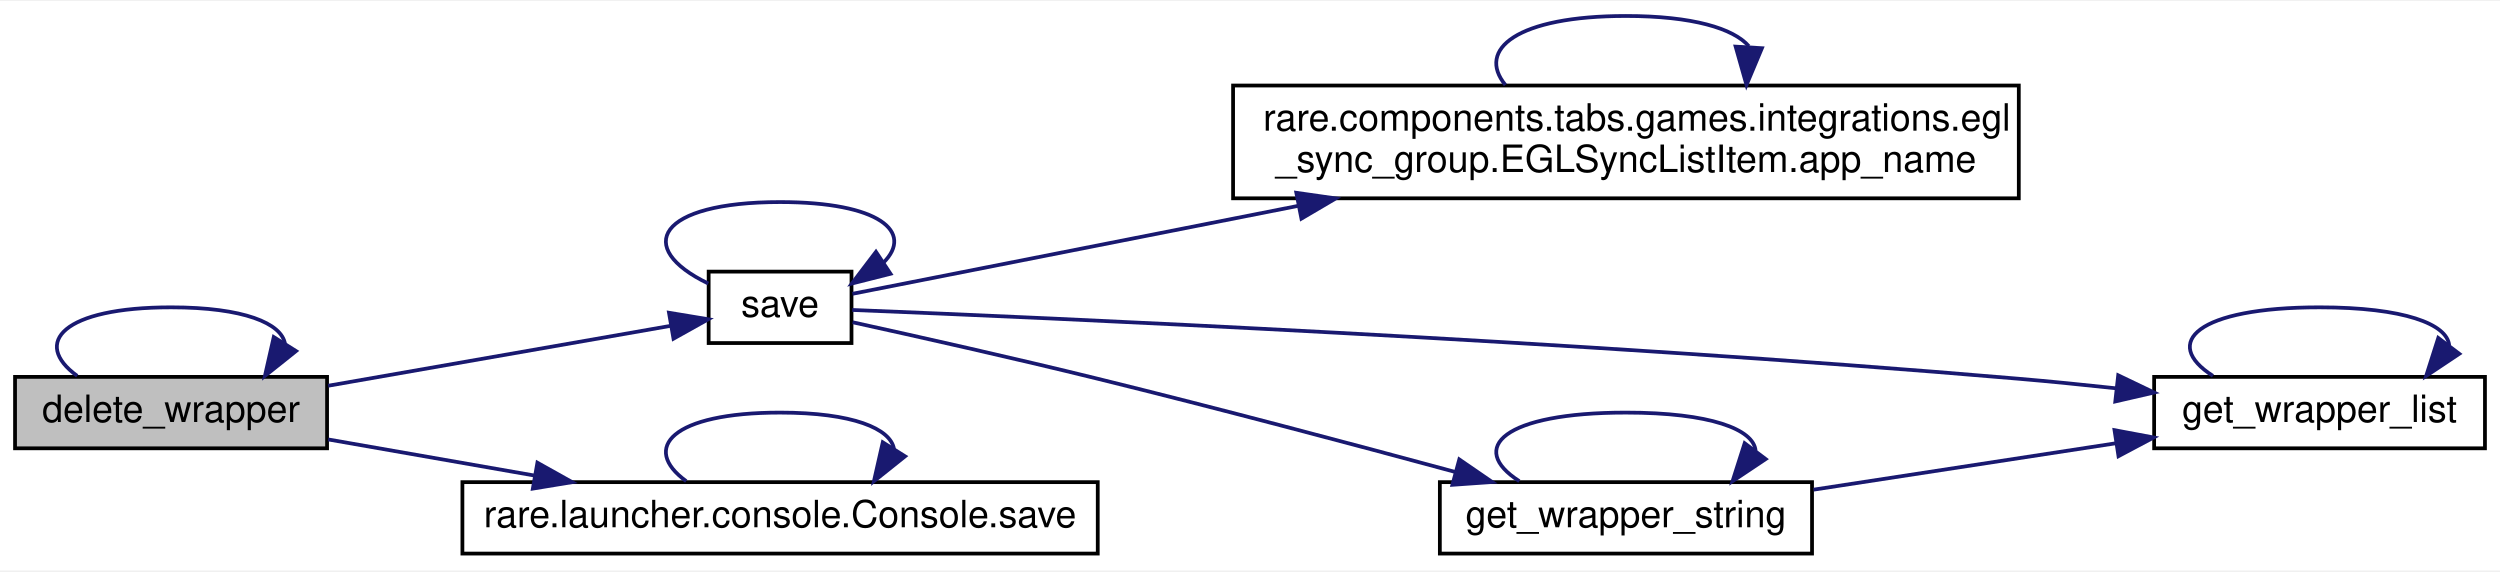
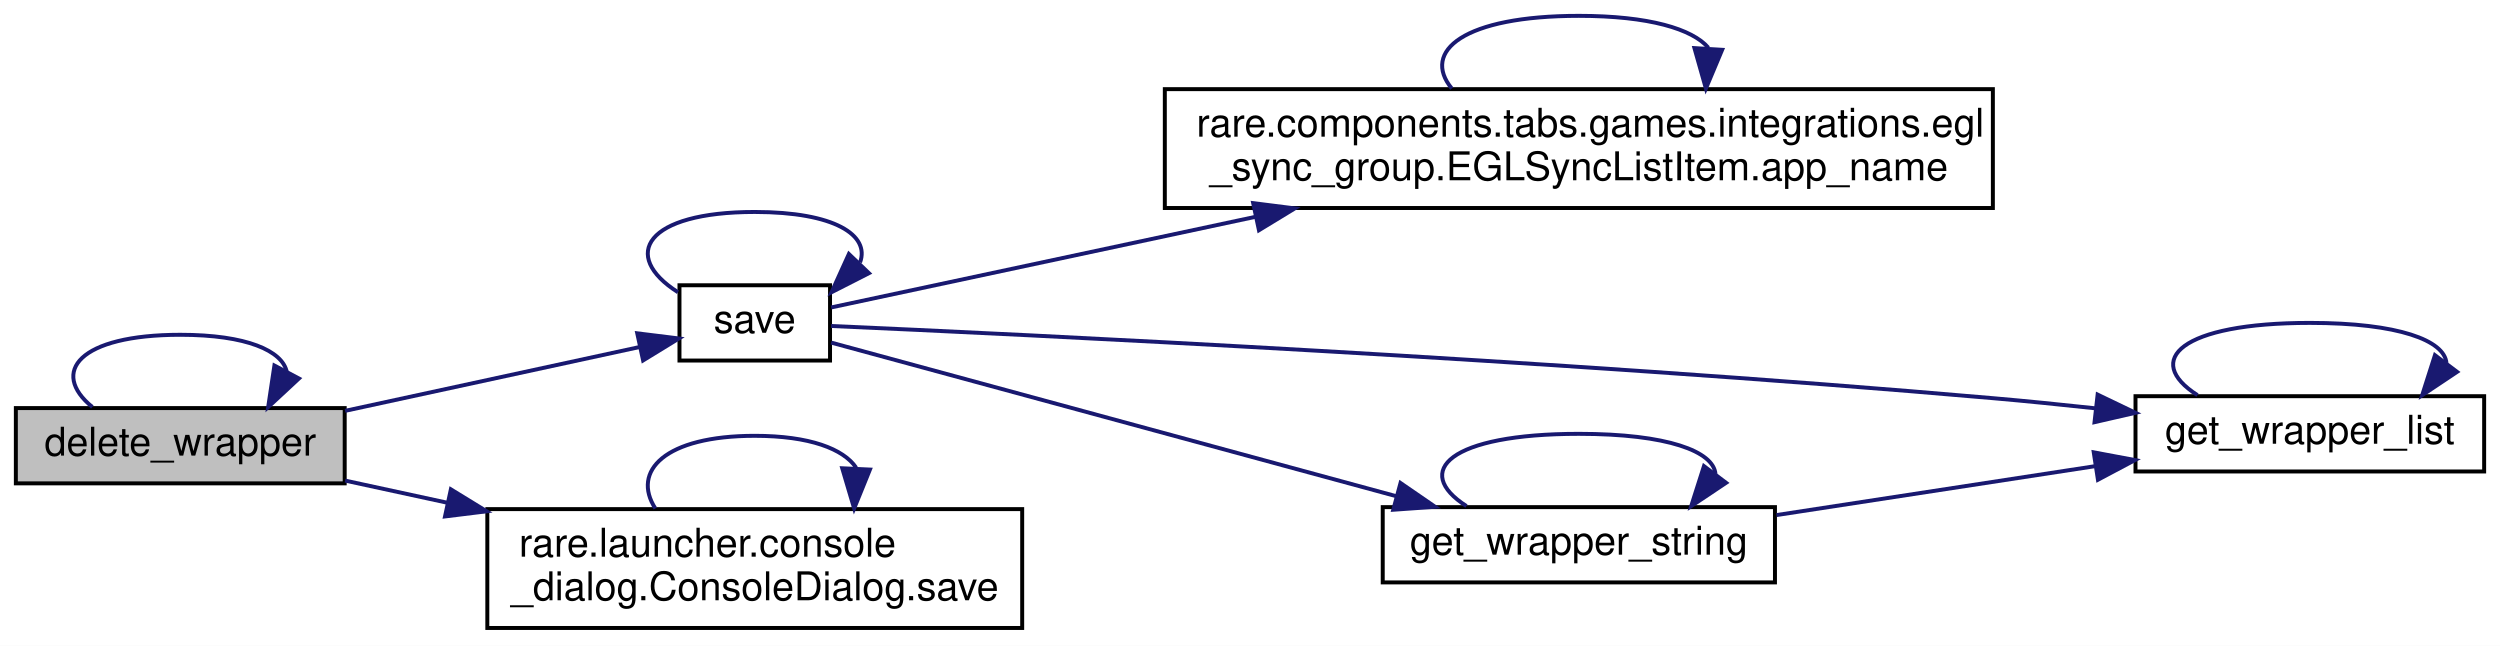
- <svg xmlns="http://www.w3.org/2000/svg" xmlns:xlink="http://www.w3.org/1999/xlink" width="665pt" height="152pt" viewBox="0.00 0.00 665.00 151.50">
-   <g id="graph0" class="graph" transform="scale(1 1) rotate(0) translate(4 147.5)">
-     <polygon fill="white" stroke="transparent" points="-4,4 -4,-147.5 661,-147.5 661,4 -4,4" />
+ <svg xmlns="http://www.w3.org/2000/svg" xmlns:xlink="http://www.w3.org/1999/xlink" width="631pt" height="163pt" viewBox="0.00 0.00 631.00 163.00">
+   <g id="graph0" class="graph" transform="scale(1 1) rotate(0) translate(4 159)">
+     <polygon fill="white" stroke="transparent" points="-4,4 -4,-159 627,-159 627,4 -4,4" />
    <g id="node1" class="node">
      <g id="a_node1">
        <a xlink:title=" ">
-           <polygon fill="#bfbfbf" stroke="black" points="0,-28.5 0,-47.5 83,-47.5 83,-28.5 0,-28.5" />
-           <text text-anchor="middle" x="41.5" y="-35.5" font-family="Helvetica,sans-Serif" font-size="10.00">delete_wrapper</text>
+           <polygon fill="#bfbfbf" stroke="black" points="0,-37 0,-56 83,-56 83,-37 0,-37" />
+           <text text-anchor="middle" x="41.5" y="-44" font-family="Helvetica,sans-Serif" font-size="10.00">delete_wrapper</text>
        </a>
      </g>
    </g>
    <g id="edge1" class="edge">
-       <path fill="none" stroke="midnightblue" d="M16.53,-47.76C4.38,-56.57 12.71,-66 41.5,-66 60.85,-66 70.95,-61.74 71.81,-56.27" />
-       <polygon fill="midnightblue" stroke="midnightblue" points="74.75,-54.37 66.47,-47.76 68.82,-58.09 74.75,-54.37" />
+       <path fill="none" stroke="midnightblue" d="M19.31,-56.26C8.51,-65.07 15.91,-74.5 41.5,-74.5 58.3,-74.5 67.26,-70.44 68.38,-65.15" />
+       <polygon fill="midnightblue" stroke="midnightblue" points="71.45,-63.47 63.69,-56.26 65.26,-66.74 71.45,-63.47" />
    </g>
    <g id="node2" class="node">
      <g id="a_node2">
        <a xlink:href="classrare_1_1components_1_1tabs_1_1settings_1_1widgets_1_1wrapper_1_1_wrapper_settings.html#a564562f082521e37c7029e239abb56c6" target="_top" xlink:title=" ">
-           <polygon fill="white" stroke="black" points="184.5,-56.5 184.5,-75.5 222.5,-75.5 222.5,-56.5 184.5,-56.5" />
-           <text text-anchor="middle" x="203.5" y="-63.5" font-family="Helvetica,sans-Serif" font-size="10.00">save</text>
+           <polygon fill="white" stroke="black" points="167.5,-68 167.5,-87 205.5,-87 205.5,-68 167.5,-68" />
+           <text text-anchor="middle" x="186.5" y="-75" font-family="Helvetica,sans-Serif" font-size="10.00">save</text>
        </a>
      </g>
    </g>
    <g id="edge2" class="edge">
-       <path fill="none" stroke="midnightblue" d="M83.29,-45.14C111.81,-50.13 149.15,-56.66 174.39,-61.08" />
-       <polygon fill="midnightblue" stroke="midnightblue" points="173.95,-64.56 184.4,-62.83 175.15,-57.66 173.95,-64.56" />
+       <path fill="none" stroke="midnightblue" d="M83.1,-55.3C106.83,-60.45 136.19,-66.81 157.38,-71.4" />
+       <polygon fill="midnightblue" stroke="midnightblue" points="156.84,-74.87 167.35,-73.57 158.32,-68.03 156.84,-74.87" />
    </g>
    <g id="node6" class="node">
      <g id="a_node6">
-         <a xlink:href="classrare_1_1launcher_1_1console_1_1_console.html#a564562f082521e37c7029e239abb56c6" target="_top" xlink:title=" ">
-           <polygon fill="white" stroke="black" points="119,-0.5 119,-19.5 288,-19.5 288,-0.5 119,-0.5" />
-           <text text-anchor="middle" x="203.5" y="-7.5" font-family="Helvetica,sans-Serif" font-size="10.00">rare.launcher.console.Console.save</text>
+         <a xlink:href="classrare_1_1launcher_1_1console__dialog_1_1_console_dialog.html#a564562f082521e37c7029e239abb56c6" target="_top" xlink:title=" ">
+           <polygon fill="white" stroke="black" points="119,-0.5 119,-30.5 254,-30.5 254,-0.5 119,-0.5" />
+           <text text-anchor="start" x="127" y="-18.5" font-family="Helvetica,sans-Serif" font-size="10.00">rare.launcher.console</text>
+           <text text-anchor="middle" x="186.5" y="-7.5" font-family="Helvetica,sans-Serif" font-size="10.00">_dialog.ConsoleDialog.save</text>
        </a>
      </g>
    </g>
    <g id="edge11" class="edge">
-       <path fill="none" stroke="midnightblue" d="M83.29,-30.86C100.01,-27.94 119.76,-24.48 138.32,-21.23" />
-       <polygon fill="midnightblue" stroke="midnightblue" points="138.95,-24.67 148.19,-19.5 137.74,-17.78 138.95,-24.67" />
+       <path fill="none" stroke="midnightblue" d="M83.1,-37.7C91.19,-35.94 99.95,-34.05 108.81,-32.13" />
+       <polygon fill="midnightblue" stroke="midnightblue" points="109.8,-35.49 118.83,-29.95 108.32,-28.65 109.8,-35.49" />
    </g>
    <g id="edge10" class="edge">
-       <path fill="none" stroke="midnightblue" d="M184.4,-72.33C164.54,-81.91 170.91,-94 203.5,-94 229.98,-94 239.15,-86.02 231,-77.89" />
-       <polygon fill="midnightblue" stroke="midnightblue" points="232.87,-74.93 222.6,-72.33 229.01,-80.76 232.87,-74.93" />
+       <path fill="none" stroke="midnightblue" d="M167.12,-85.24C152.48,-94.56 158.94,-105.5 186.5,-105.5 206.74,-105.5 215.6,-99.6 213.08,-92.77" />
+       <polygon fill="midnightblue" stroke="midnightblue" points="215.32,-90.05 205.88,-85.24 210.26,-94.89 215.32,-90.05" />
    </g>
    <g id="node3" class="node">
      <g id="a_node3">
        <a xlink:href="classrare_1_1components_1_1tabs_1_1games_1_1integrations_1_1egl__sync__group_1_1_e_g_l_sync_list_item.html#a9c470cc60eae203f55455d0e0d7f5712" target="_top" xlink:title=" ">
-           <polygon fill="white" stroke="black" points="324,-95 324,-125 533,-125 533,-95 324,-95" />
-           <text text-anchor="start" x="332" y="-113" font-family="Helvetica,sans-Serif" font-size="10.00">rare.components.tabs.games.integrations.egl</text>
-           <text text-anchor="middle" x="428.5" y="-102" font-family="Helvetica,sans-Serif" font-size="10.00">_sync_group.EGLSyncListItem.app_name</text>
+           <polygon fill="white" stroke="black" points="290,-106.5 290,-136.5 499,-136.5 499,-106.5 290,-106.5" />
+           <text text-anchor="start" x="298" y="-124.5" font-family="Helvetica,sans-Serif" font-size="10.00">rare.components.tabs.games.integrations.egl</text>
+           <text text-anchor="middle" x="394.5" y="-113.5" font-family="Helvetica,sans-Serif" font-size="10.00">_sync_group.EGLSyncListItem.app_name</text>
        </a>
      </g>
    </g>
    <g id="edge3" class="edge">
-       <path fill="none" stroke="midnightblue" d="M222.75,-69.6C248.61,-74.7 297.64,-84.38 341.24,-92.98" />
-       <polygon fill="midnightblue" stroke="midnightblue" points="340.82,-96.47 351.31,-94.97 342.18,-89.6 340.82,-96.47" />
+       <path fill="none" stroke="midnightblue" d="M205.78,-81.4C229.84,-86.54 273.67,-95.91 312.94,-104.29" />
+       <polygon fill="midnightblue" stroke="midnightblue" points="312.3,-107.73 322.81,-106.4 313.76,-100.89 312.3,-107.73" />
    </g>
    <g id="node4" class="node">
      <g id="a_node4">
        <a xlink:href="classrare_1_1components_1_1tabs_1_1settings_1_1widgets_1_1wrapper_1_1_wrapper_settings.html#af704077af9c417ed9938e7b3f271faa5" target="_top" xlink:title=" ">
-           <polygon fill="white" stroke="black" points="569,-28.5 569,-47.5 657,-47.5 657,-28.5 569,-28.5" />
-           <text text-anchor="middle" x="613" y="-35.5" font-family="Helvetica,sans-Serif" font-size="10.00">get_wrapper_list</text>
+           <polygon fill="white" stroke="black" points="535,-40 535,-59 623,-59 623,-40 535,-40" />
+           <text text-anchor="middle" x="579" y="-47" font-family="Helvetica,sans-Serif" font-size="10.00">get_wrapper_list</text>
        </a>
      </g>
    </g>
    <g id="edge5" class="edge">
-       <path fill="none" stroke="midnightblue" d="M222.69,-65.3C272.43,-63.32 414.9,-57.13 533,-47 541.4,-46.28 550.29,-45.39 558.96,-44.45" />
-       <polygon fill="midnightblue" stroke="midnightblue" points="559.44,-47.92 568.99,-43.34 558.67,-40.96 559.44,-47.92" />
+       <path fill="none" stroke="midnightblue" d="M205.78,-76.72C253.86,-74.6 387.81,-68.22 499,-58.5 507.4,-57.77 516.29,-56.87 524.96,-55.93" />
+       <polygon fill="midnightblue" stroke="midnightblue" points="525.44,-59.4 534.99,-54.81 524.66,-52.44 525.44,-59.4" />
    </g>
    <g id="node5" class="node">
      <g id="a_node5">
        <a xlink:href="classrare_1_1components_1_1tabs_1_1settings_1_1widgets_1_1wrapper_1_1_wrapper_settings.html#ab720efcdbf6d746c9008125db4703236" target="_top" xlink:title=" ">
-           <polygon fill="white" stroke="black" points="379,-0.5 379,-19.5 478,-19.5 478,-0.5 379,-0.5" />
-           <text text-anchor="middle" x="428.5" y="-7.5" font-family="Helvetica,sans-Serif" font-size="10.00">get_wrapper_string</text>
+           <polygon fill="white" stroke="black" points="345,-12 345,-31 444,-31 444,-12 345,-12" />
+           <text text-anchor="middle" x="394.5" y="-19" font-family="Helvetica,sans-Serif" font-size="10.00">get_wrapper_string</text>
        </a>
      </g>
    </g>
    <g id="edge7" class="edge">
-       <path fill="none" stroke="midnightblue" d="M222.79,-62.03C239.73,-58.31 265.62,-52.51 288,-47 319.96,-39.13 355.85,-29.59 383.23,-22.17" />
-       <polygon fill="midnightblue" stroke="midnightblue" points="384.17,-25.54 392.9,-19.54 382.34,-18.79 384.17,-25.54" />
+       <path fill="none" stroke="midnightblue" d="M205.78,-72.53C237.55,-63.89 303.81,-45.88 348.48,-33.74" />
+       <polygon fill="midnightblue" stroke="midnightblue" points="349.49,-37.09 358.22,-31.09 347.66,-30.34 349.49,-37.09" />
    </g>
    <g id="edge4" class="edge">
-       <path fill="none" stroke="midnightblue" d="M396.43,-125.16C388.7,-134.56 399.39,-143.5 428.5,-143.5 446.24,-143.5 457.14,-140.18 461.19,-135.46" />
-       <polygon fill="midnightblue" stroke="midnightblue" points="464.67,-134.93 460.57,-125.16 457.68,-135.35 464.67,-134.93" />
+       <path fill="none" stroke="midnightblue" d="M362.43,-136.66C354.7,-146.06 365.39,-155 394.5,-155 412.24,-155 423.14,-151.68 427.19,-146.96" />
+       <polygon fill="midnightblue" stroke="midnightblue" points="430.67,-146.43 426.57,-136.66 423.68,-146.85 430.67,-146.43" />
    </g>
    <g id="edge6" class="edge">
-       <path fill="none" stroke="midnightblue" d="M584.64,-47.76C570.84,-56.57 580.3,-66 613,-66 635.48,-66 646.98,-61.54 647.48,-55.89" />
-       <polygon fill="midnightblue" stroke="midnightblue" points="650.17,-53.64 641.36,-47.76 644.58,-57.85 650.17,-53.64" />
+       <path fill="none" stroke="midnightblue" d="M550.64,-59.26C536.84,-68.07 546.3,-77.5 579,-77.5 601.48,-77.5 612.98,-73.04 613.48,-67.39" />
+       <polygon fill="midnightblue" stroke="midnightblue" points="616.17,-65.14 607.36,-59.26 610.58,-69.35 616.17,-65.14" />
    </g>
    <g id="edge8" class="edge">
-       <path fill="none" stroke="midnightblue" d="M478.41,-17.5C503.18,-21.3 533.31,-25.93 558.68,-29.82" />
-       <polygon fill="midnightblue" stroke="midnightblue" points="558.46,-33.33 568.87,-31.38 559.52,-26.41 558.46,-33.33" />
+       <path fill="none" stroke="midnightblue" d="M444.41,-29C469.18,-32.8 499.31,-37.43 524.68,-41.32" />
+       <polygon fill="midnightblue" stroke="midnightblue" points="524.46,-44.83 534.87,-42.88 525.52,-37.91 524.46,-44.83" />
    </g>
    <g id="edge9" class="edge">
-       <path fill="none" stroke="midnightblue" d="M400.14,-19.76C386.34,-28.57 395.8,-38 428.5,-38 450.98,-38 462.48,-33.54 462.98,-27.89" />
-       <polygon fill="midnightblue" stroke="midnightblue" points="465.67,-25.64 456.86,-19.76 460.08,-29.85 465.67,-25.64" />
+       <path fill="none" stroke="midnightblue" d="M366.14,-31.26C352.34,-40.07 361.8,-49.5 394.5,-49.5 416.98,-49.5 428.48,-45.04 428.98,-39.39" />
+       <polygon fill="midnightblue" stroke="midnightblue" points="431.67,-37.14 422.86,-31.26 426.08,-41.35 431.67,-37.14" />
    </g>
    <g id="edge12" class="edge">
-       <path fill="none" stroke="midnightblue" d="M178.53,-19.76C166.38,-28.57 174.71,-38 203.5,-38 222.85,-38 232.95,-33.74 233.81,-28.27" />
-       <polygon fill="midnightblue" stroke="midnightblue" points="236.75,-26.37 228.47,-19.76 230.82,-30.09 236.75,-26.37" />
+       <path fill="none" stroke="midnightblue" d="M161.41,-30.66C155.35,-40.06 163.72,-49 186.5,-49 200.38,-49 208.91,-45.68 212.09,-40.96" />
+       <polygon fill="midnightblue" stroke="midnightblue" points="215.57,-40.48 211.59,-30.66 208.58,-40.81 215.57,-40.48" />
    </g>
  </g>
</svg>
